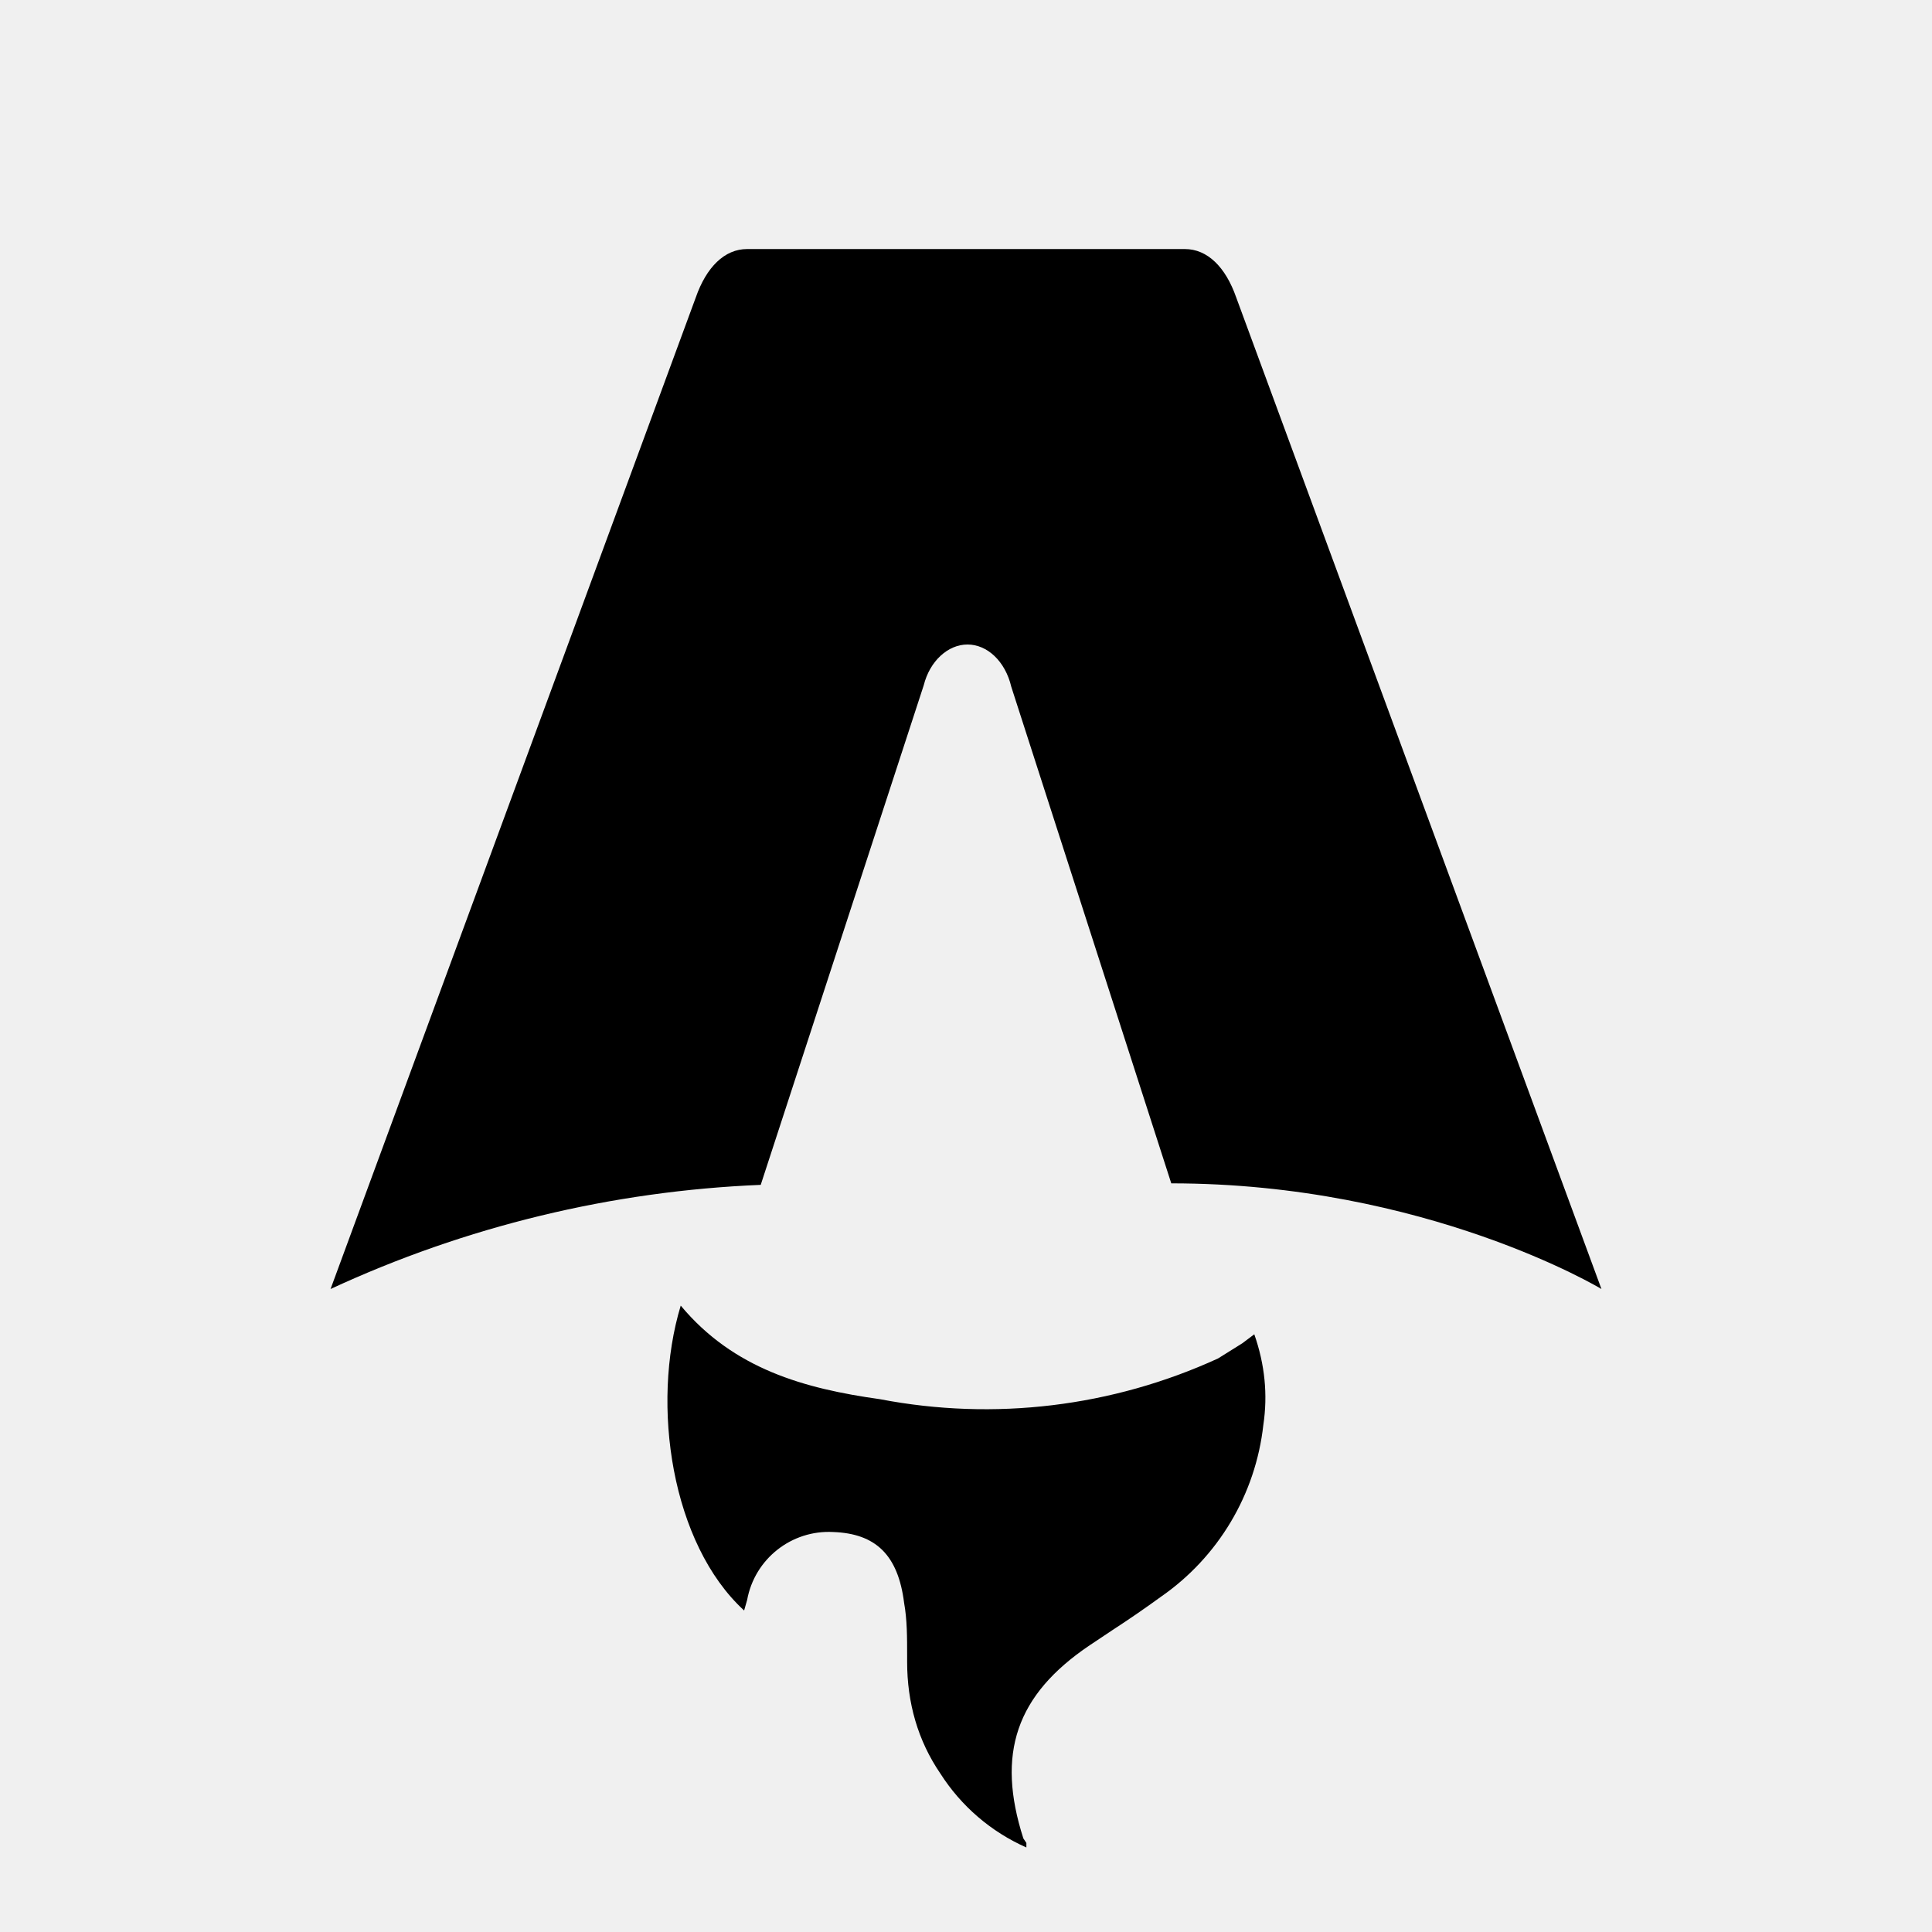
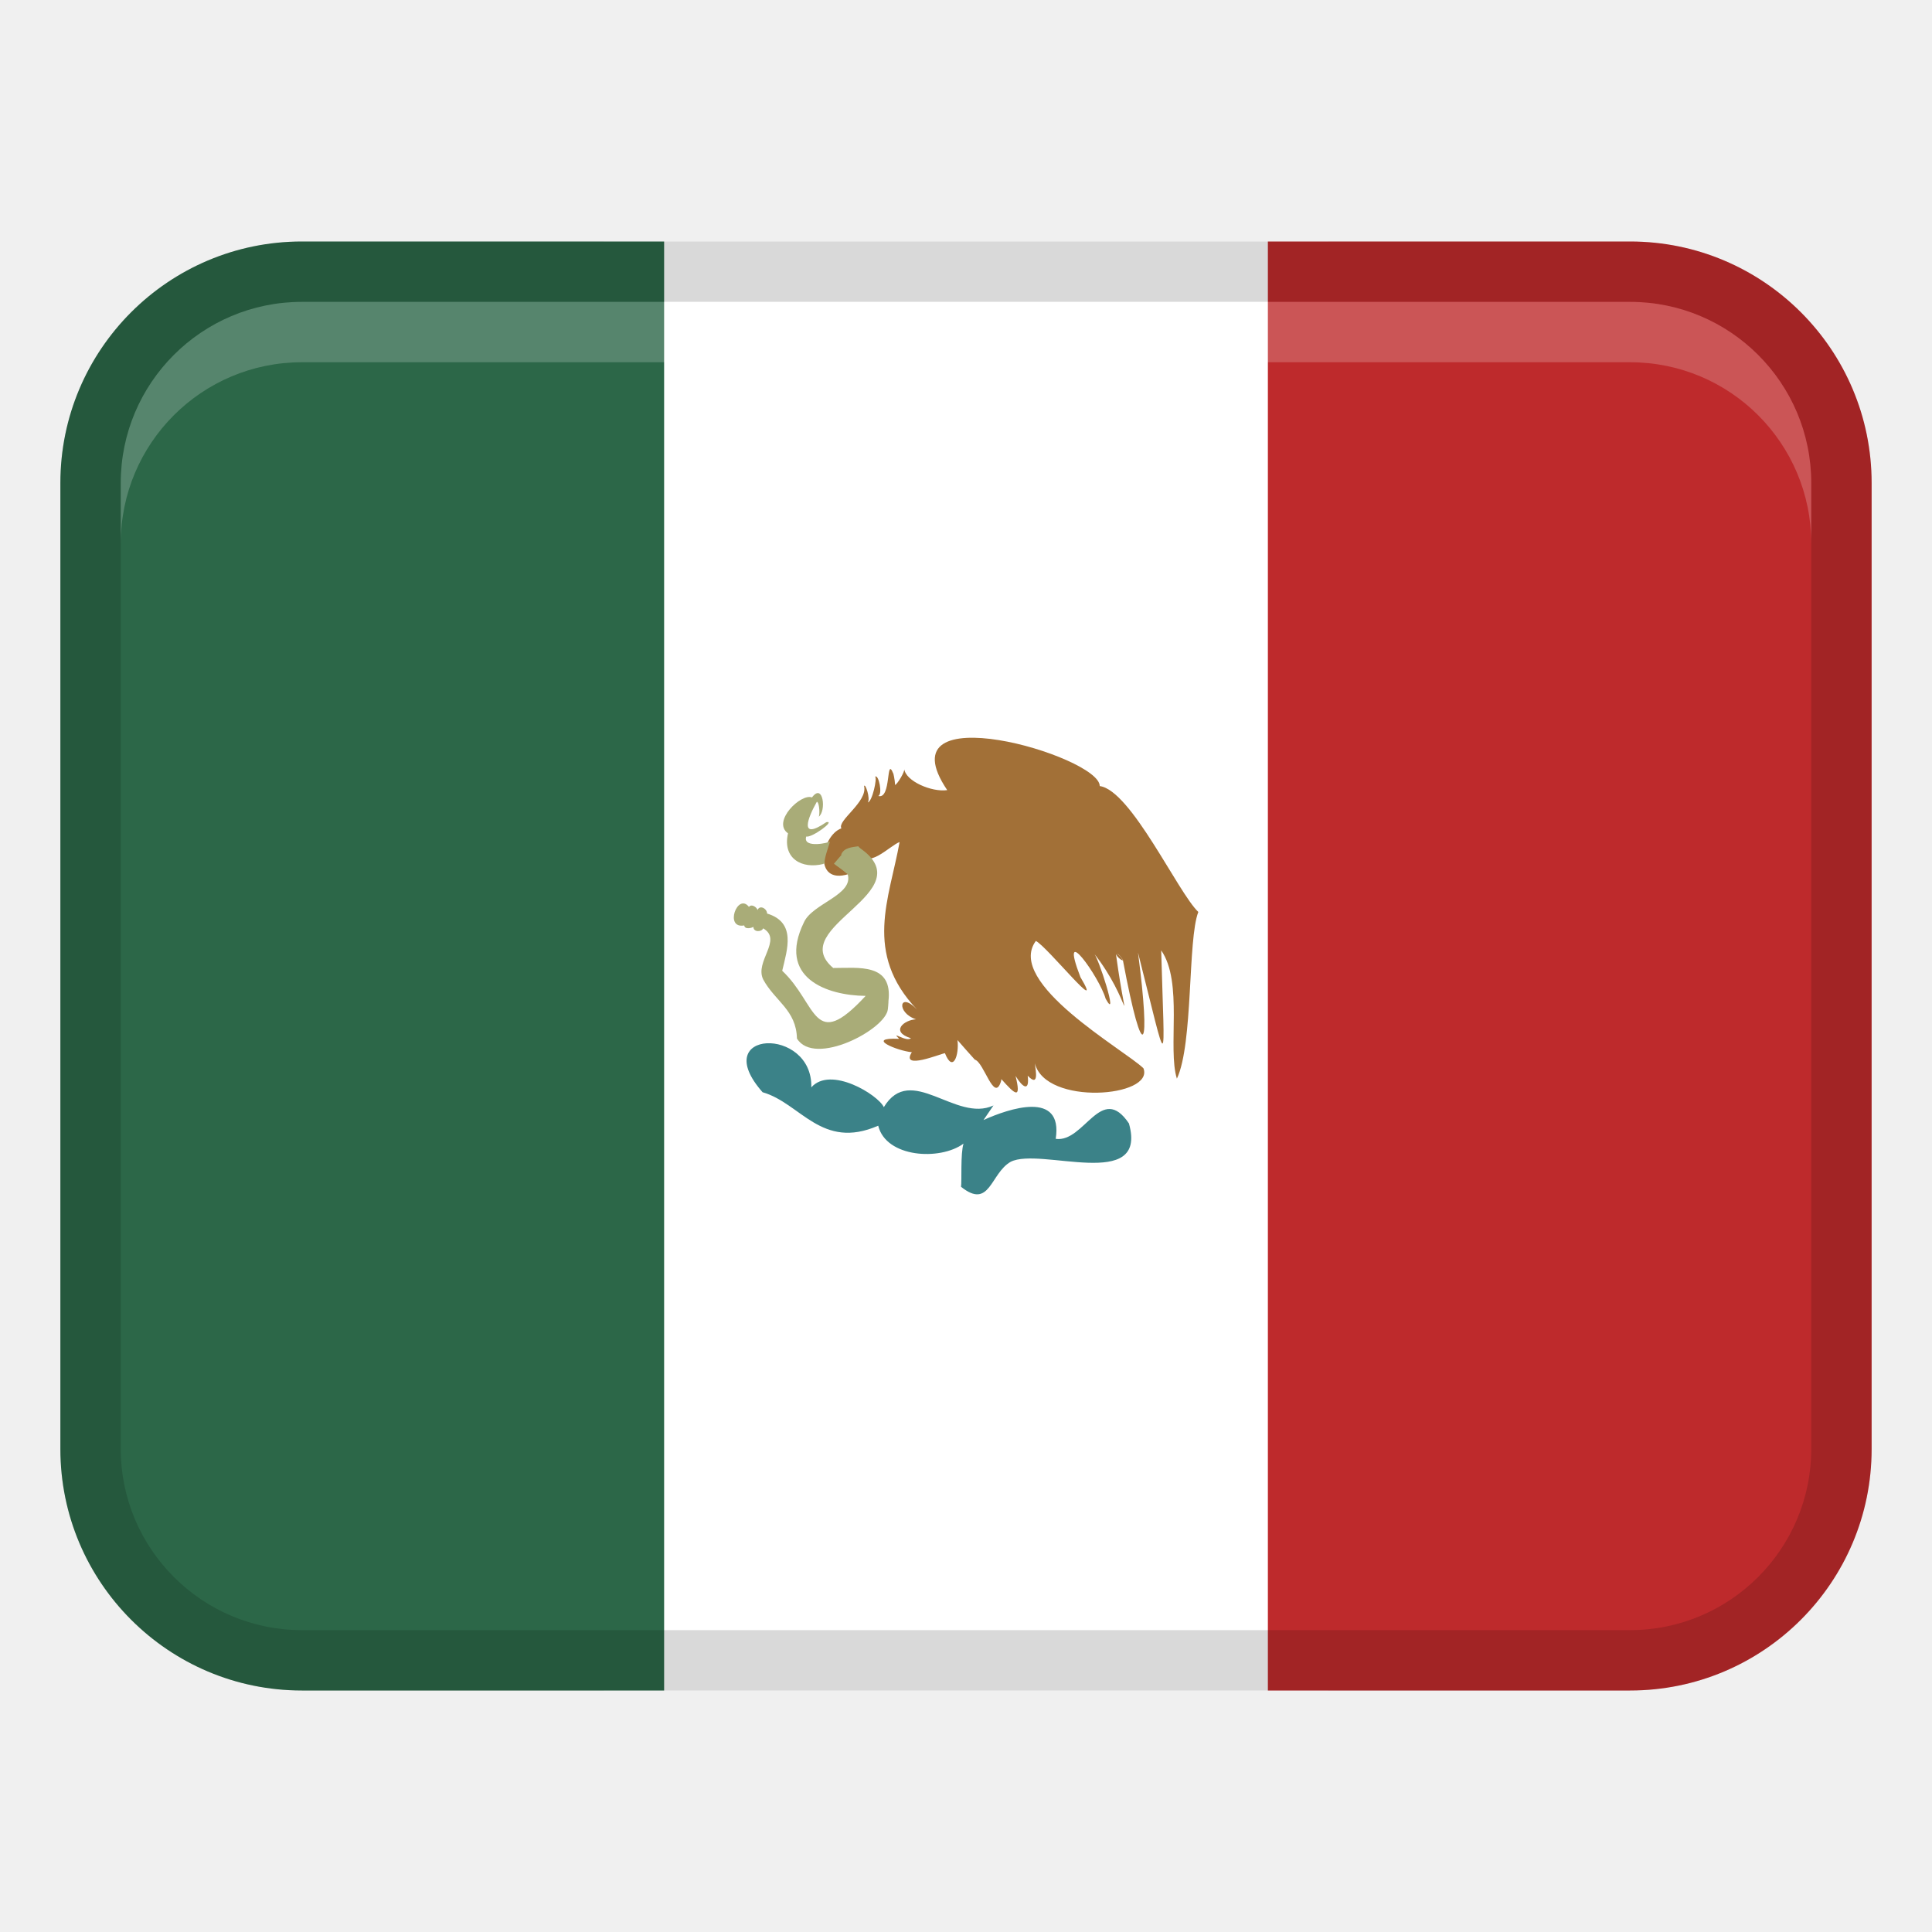
- <svg xmlns="http://www.w3.org/2000/svg" fill="none" viewBox="0 0 128 128">
-   <path d="M50.4 78.5a75.1 75.1 0 0 0-28.5 6.9l24.2-65.7c.7-2 1.9-3.2 3.4-3.2h29c1.5 0 2.7 1.2 3.4 3.2l24.2 65.7s-11.6-7-28.5-7L67 45.5c-.4-1.7-1.6-2.8-2.9-2.8-1.3 0-2.5 1.1-2.9 2.7L50.4 78.5Zm-1.1 28.2Zm-4.2-20.2c-2 6.6-.6 15.8 4.2 20.2a17.5 17.5 0 0 1 .2-.7 5.5 5.5 0 0 1 5.7-4.5c2.8.1 4.3 1.5 4.7 4.7.2 1.1.2 2.3.2 3.5v.4c0 2.7.7 5.2 2.2 7.4a13 13 0 0 0 5.7 4.9v-.3l-.2-.3c-1.8-5.6-.5-9.5 4.4-12.8l1.5-1a73 73 0 0 0 3.2-2.2 16 16 0 0 0 6.8-11.4c.3-2 .1-4-.6-6l-.8.6-1.6 1a37 37 0 0 1-22.4 2.7c-5-.7-9.7-2-13.2-6.2Z" />
-   <style>
-         path { fill: #000; }
-         @media (prefers-color-scheme: dark) {
-             path { fill: #FFF; }
-         }
-     </style>
+ <svg xmlns="http://www.w3.org/2000/svg" width="32" height="32" viewBox="0 0 32 32">
+   <path fill="#fff" d="M10 4H22V28H10z" />
+   <path d="M5,4h6V28H5c-2.208,0-4-1.792-4-4V8c0-2.208,1.792-4,4-4Z" fill="#2c6748" />
+   <path d="M25,4h6V28h-6c-2.208,0-4-1.792-4-4V8c0-2.208,1.792-4,4-4Z" transform="rotate(180 26 16)" fill="#be2a2c" />
+   <path d="M27,4H5c-2.209,0-4,1.791-4,4V24c0,2.209,1.791,4,4,4H27c2.209,0,4-1.791,4-4V8c0-2.209-1.791-4-4-4Zm3,20c0,1.654-1.346,3-3,3H5c-1.654,0-3-1.346-3-3V8c0-1.654,1.346-3,3-3H27c1.654,0,3,1.346,3,3V24Z" opacity=".15" />
+   <path d="M27,5H5c-1.657,0-3,1.343-3,3v1c0-1.657,1.343-3,3-3H27c1.657,0,3,1.343,3,3v-1c0-1.657-1.343-3-3-3Z" fill="#fff" opacity=".2" />
+   <path fill="#bb3433" d="M17.875 19.221L17.874 19.221 17.875 19.221 17.875 19.221z" />
+   <path fill="#bb3433" d="M19.08 17.788L19.08 17.788 19.08 17.788 19.08 17.788z" />
+   <path fill="#bb3433" d="M15.938 18.943L15.938 18.944 15.938 18.944 15.938 18.943z" />
+   <path fill="#bb3433" d="M16.305 19.76L16.305 19.76 16.305 19.76 16.305 19.76z" />
+   <path fill="#854a29" d="M16.196 16.434L16.196 16.434 16.196 16.434 16.196 16.434z" />
+   <path d="M14.757,12.878h0s0,0,0,0Z" fill="#854a29" />
+   <path fill="#854a29" d="M15.137 12.715L15.137 12.715 15.137 12.715 15.137 12.715z" />
+   <path d="M18.701,18.611c-.462-.69-.74,.319-1.215,.252,.125-.81-.778-.5-1.196-.312l.165-.241c-.625,.291-1.368-.712-1.816,.028-.095-.205-.882-.689-1.201-.328,.025-1.017-1.723-.957-.807,.081,.63,.179,.975,.964,1.915,.554,.129,.53,1.025,.583,1.413,.297-.052,.161-.027,.622-.041,.715,.479,.384,.485-.223,.822-.414,.489-.25,2.275,.502,1.96-.631Z" fill="#3b8288" />
+   <path d="M14.624,17.264s.004,.003,.012,.007c-.007-.004-.011-.007-.012-.007h0Z" fill="#a27037" />
+   <path d="M18.215,13.019c.002-.497-3.62-1.554-2.526,.068-.258,.037-.691-.15-.712-.352,0,0,0,0,0,0,0,0,0,0,0,0,.015,.04-.11,.248-.151,.267-.006-.1-.03-.192-.03-.192v.004c-.125-.31-.028,.433-.249,.37,.076-.029,.006-.364-.052-.32,.037,.024-.047,.41-.121,.427,.045-.065-.042-.324-.062-.272,0,0,0,0,0,0,.063,.263-.45,.571-.376,.701-.336,.119-.481,.946,.12,.757-.256-.134-.135-.469,.172-.434-.014-.003,.043,.021,.027,.032,.079,.371,.485-.072,.645-.128-.169,.942-.602,1.836,.288,2.773-.295-.311-.349,.054-.016,.163-.201,.01-.431,.205-.085,.313-.071,.072-.345-.137-.195,.009-.003-.001-.006-.003-.009-.004,0,0,.002,.002,.006,.005-.572-.025-.025,.2,.214,.222-.194,.305,.482,.023,.548,.016,0,0,0,0,0,0,.133,.335,.238,.032,.208-.217,.095,.109,.19,.217,.287,.324h0s0,0,0,0h0c.152,.041,.318,.718,.432,.365,.004-.014,.006-.028,.008-.042,.226,.254,.334,.35,.235-.053,.123,.202,.233,.26,.201-.004,.186,.195,.137-.07,.118-.206,.179,.711,1.985,.561,1.799,.083-.312-.304-2.294-1.415-1.782-2.109,.194,.099,1.156,1.304,.738,.599-.371-.965,.316,0,.418,.358,.23,.415-.128-.724-.204-.764,.635,.793,.576,1.491,.375,.027,.025,.048,.066,.086,.116,.105-.037-.074-.08-.103-.104-.114,.039,.009,.087,.068,.107,.115-.001,0-.002,0-.003-.001,.339,1.803,.462,1.494,.249-.132,.512,2.02,.44,2.008,.384-.037,.367,.526,.103,1.624,.26,2.125,.274-.584,.176-2.301,.355-2.761-.337-.32-1.113-2.012-1.631-2.085Zm-2.889,4.239s0-.001,0-.002h.002s-.001,.001-.002,.002Z" fill="#a27037" />
+   <path d="M14.715,16.587c.079-.641-.499-.553-.914-.554-.811-.68,1.523-1.254,.432-1.993h.004s-.008-.002-.007-.002l.007,.002s-.023-.023-.022-.023c-.094,.015-.235,.019-.282,.136,0,0,.003,.002,.006,.005l-.126,.148c0,.006,.21,.147,.201,.157,.008-.002,.019,.009,.025,.013,.11,.347-.585,.486-.724,.802-.445,.914,.373,1.211,1.023,1.217-.875,.946-.794,.138-1.382-.416,.083-.354,.237-.801-.251-.948,.003-.079-.13-.161-.165-.041,.033-.034-.086-.136-.135-.069-.19-.243-.413,.369-.078,.307,.008,.075,.133,.04,.152,.023-.003,.095,.142,.085,.161,.025,.33,.191-.146,.548,.001,.847,.195,.36,.548,.505,.559,.978,.29,.474,1.476-.153,1.506-.487,.005-.039,.007-.081,.01-.123h0Zm-.254-1.951s.004,.004,.005,.005h0s-.004-.003-.006-.005h0Zm-.572,.62s0,0,0,0c0,0,0,0,0,0h0Z" fill="#a9ac78" />
+   <path d="M13.746,13.936c.005,.021-.459,.125-.392-.081,.088,.028,.498-.271,.332-.237-.458,.313-.307-.073-.156-.339,.045,.015,.052,.236,.028,.25,.133-.089,.077-.573-.109-.321-.182-.073-.67,.401-.397,.595-.096,.419,.233,.596,.585,.507l.002-.006h.031c-.052-.007,.077-.344,.076-.367Z" fill="#a9ac78">   
+ </path>
</svg>
